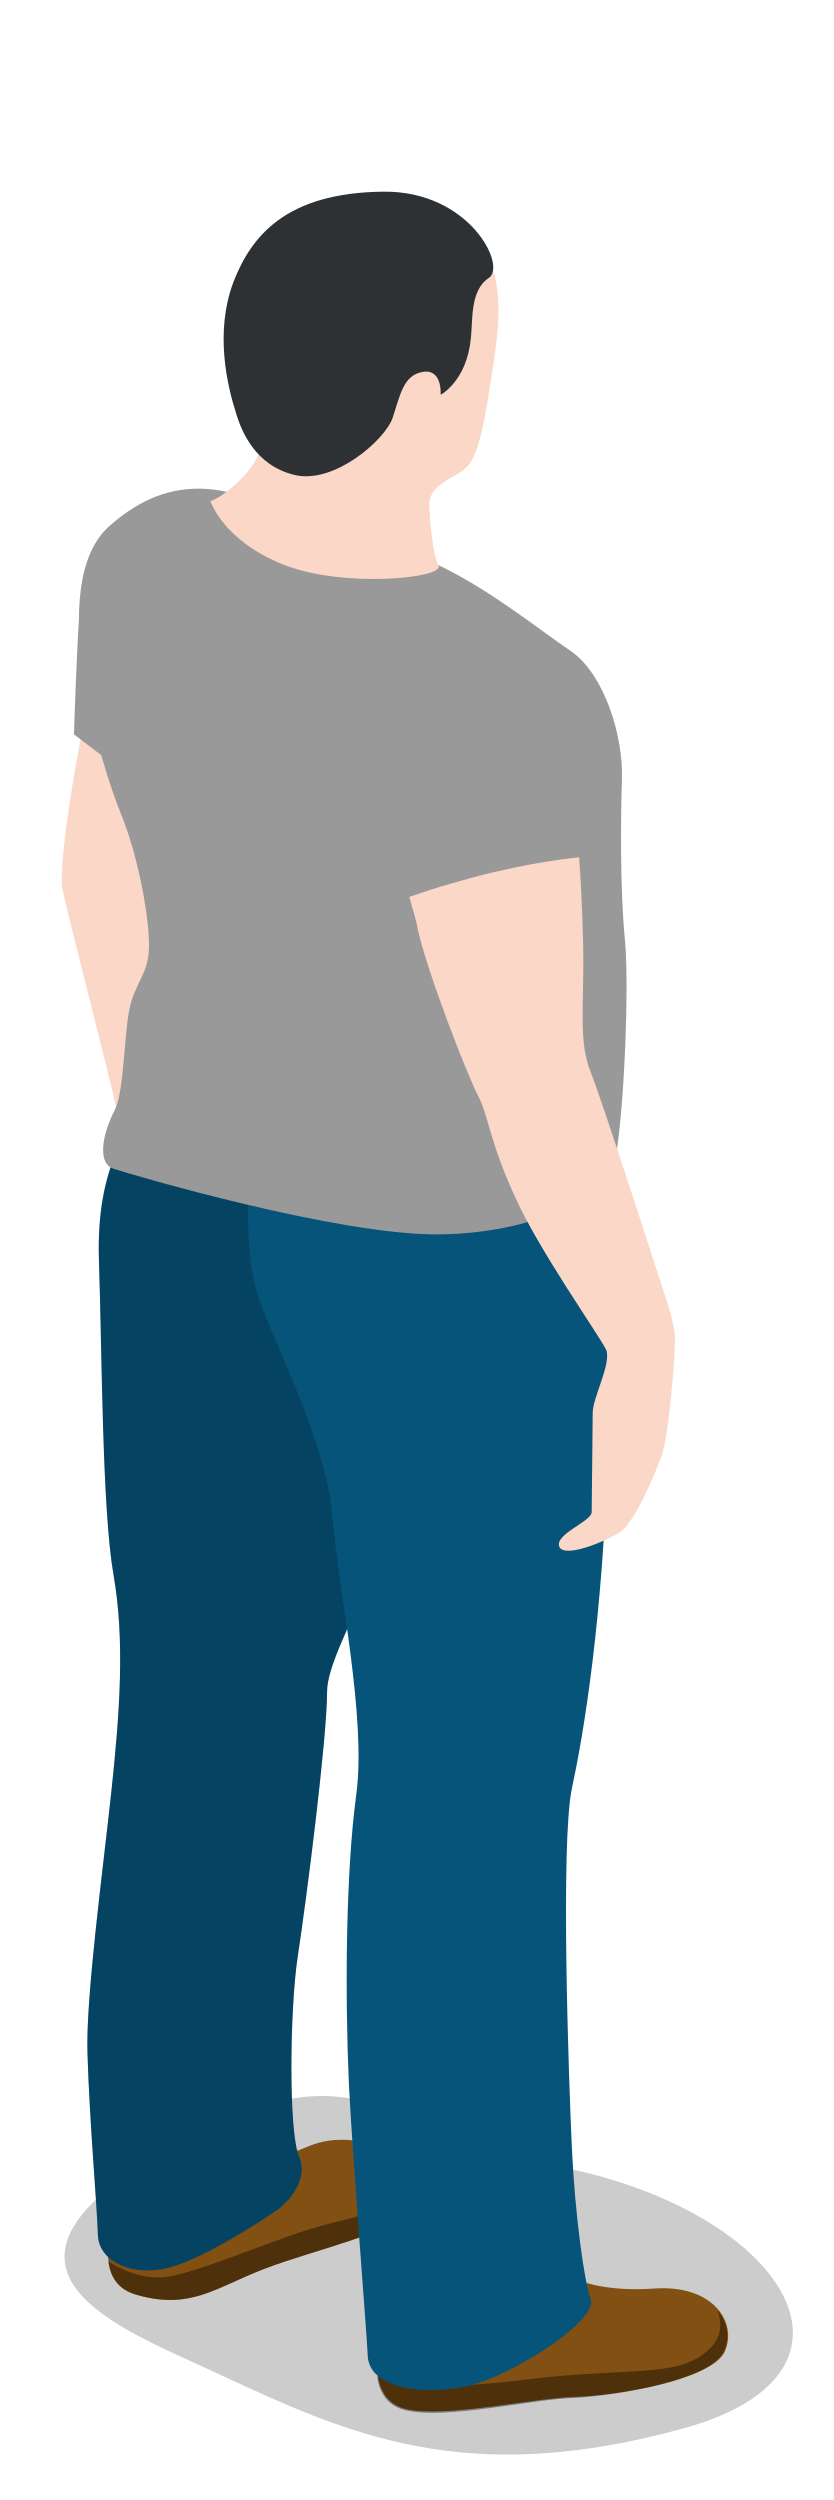
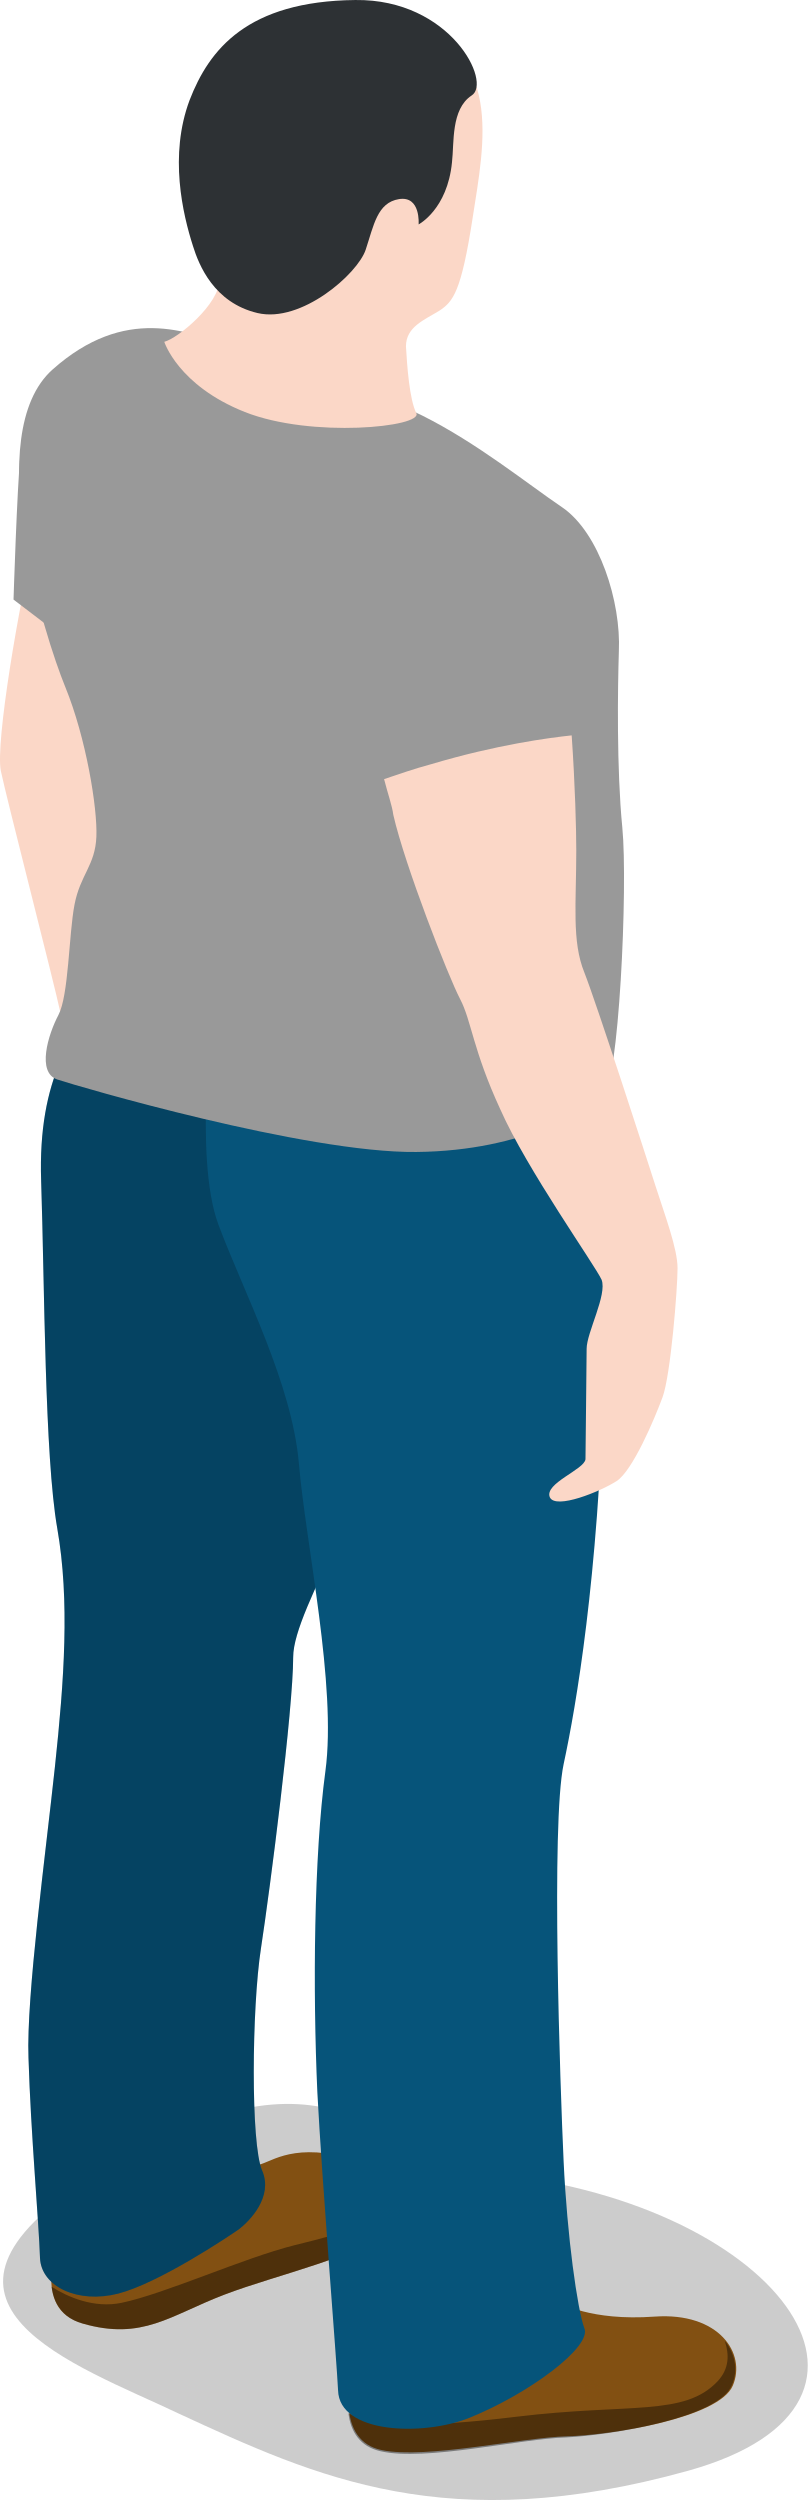
- <svg xmlns="http://www.w3.org/2000/svg" enable-background="new 0 0 80 240" viewBox="0 0 80 240">
-   <path d="m65.7 233.1c21.2-5.9 7.4-23.7-17.8-25.9-8.7-.8-12.5-13.3-34 .4-17.3 11-1.3 16.3 7.5 20.5 12.1 5.6 23.4 10.8 44.3 5z" opacity=".2" />
-   <path d="m9 65c-1.4 5.7-3.5 18-3 20.4s4.6 18.3 5.2 21.1c.5 2.8.5 6.4.5 6.4l10-9.1-5.2-29.3z" fill="#fbd7c7" />
-   <path d="m11.5 211.3c-.6 2-2.9 7.7 1.6 9 5.2 1.5 7.6-.7 12.3-2.5s11.9-3.3 14.8-5.9c2.2-2-1.8-5.9-6-6.4s-5.3 1.4-6.5 1c-1.2-.3-1.9-1.2-1.9-1.2s-1.3 4.9-5.9 5.8c-4.6 1-8.4.2-8.4.2z" fill="#825012" />
-   <path d="m15.1 104.6c-2.8 3.4-5.9 7.4-5.6 16.4.3 9.1.3 23.9 1.4 30.2s.6 13.2-.2 20.7-2.5 20-2.3 25.3c.2 6.6.9 14.3 1 17.4.1 2.5 3.3 4 6.8 3.1s9.5-4.9 10.5-5.6c.9-.7 3-2.8 2-5.1s-.9-14.1-.1-19.3 2.8-20.8 2.8-25.3c0-4.4 7.8-15.2 8.1-24.2s.3-32.2.3-32.2z" fill="#06547a" />
-   <path d="m15.1 104.6c-2.8 3.4-5.9 7.4-5.6 16.4.3 9.1.3 23.9 1.4 30.2s.6 13.2-.2 20.7-2.5 20-2.3 25.3c.2 6.6.9 14.3 1 17.4.1 2.5 3.3 4 6.8 3.1s9.5-4.9 10.5-5.6c.9-.7 3-2.8 2-5.1s-.9-14.1-.1-19.3 2.8-20.8 2.8-25.3c0-4.4 7.8-15.2 8.1-24.2s.3-32.2.3-32.2z" opacity=".2" />
-   <path d="m31.5 213.5c-4.4 1.1-11.2 4.2-15 5-2.4.5-4.7-.5-6.1-1.4.2 1.4.9 2.7 2.7 3.2 5.2 1.5 7.6-.7 12.3-2.5s11.9-3.3 14.8-5.9c1.3-1.2.5-3-1.3-4.4.2.3.4.7.6 1.2 1.2 2.6-3.6 3.7-8 4.8z" opacity=".4" />
-   <path d="m37.1 222.6c-1.1 2.7-1.9 7.9 2 8.7s12.2-1.1 16.1-1.2 13.2-1.6 14.4-4.4-1.2-6.4-6.8-6-8.2-1.2-8.2-1.2-4.5 4.1-8.7 4.7-8.8-.6-8.8-.6z" fill="#825012" />
-   <path d="m69.5 225.7c.6-1.3.3-2.8-.6-3.9.4 1.2.4 2.4-.6 3.5-2.9 3.1-7.6 1.9-17.5 3.1-8.2 1-12.1.8-14.6-.3.2 1.6 1 2.9 2.8 3.3 3.9.9 12.2-1.1 16.1-1.2 3.9-.2 13.2-1.7 14.4-4.5z" opacity=".4" />
-   <path d="m24.5 105.5s-1.8 13.4.4 19.3 6.4 13.8 7 20.8 3.3 19.3 2.3 26.7-1.1 19-.7 27.9c.4 7.7 1.7 23.6 1.8 25.9.1 3.8 7.4 4 11.4 2.4 5.2-2.1 10.7-6.2 10-7.8-.6-1.6-1.5-8-1.8-14.5s-1.1-29.3 0-34.5c1.1-5.1 3-16.2 3.5-33.3.4-16.3.9-23.6.5-26.7s-34.4-6.2-34.4-6.2z" fill="#06547a" />
-   <path d="m26 48.5c-3.8-1.3-9.2-3.6-15.5 2s-.7 23.2 1.1 27.6 2.8 10.5 2.7 13-1.4 3.3-1.9 5.9-.5 7.9-1.4 9.6-1.9 5-.1 5.6 21.6 6.4 31.2 6.3 14.8-3.8 16.2-4.8c1.4-.9 2.2-18.3 1.7-23.4s-.4-12.1-.3-15.3c.2-4.3-1.7-10.3-4.9-12.5-3.1-2.1-7.4-5.6-12.2-8s-16.6-6-16.6-6z" fill="#999" />
-   <path d="m20.2 48.1c1.2-.3 4.8-3.3 4.8-5.4s-4-9.4-2.4-14.1 9.2-11.4 18.2-8.6 7.2 10.8 6.2 17.3-1.7 7.3-2.9 8.1c-1.3.8-2.9 1.4-2.9 3.1.1 1.7.3 4.6.9 5.8s-9.1 2.2-14.9-.1-7-6.1-7-6.1z" fill="#fbd7c7" />
-   <path d="m22.7 39.8c.5 1.6 1.8 4.9 5.6 5.8s8.7-3.4 9.4-5.5 1-4.1 2.9-4.4 1.7 2.2 1.7 2.2 2.5-1.3 2.9-5.4c.2-1.7-.1-4.6 1.7-5.8 1.8-1.1-1.8-8.4-10.1-8.3-9.4.1-12.7 4.3-14.4 8.7-1.8 4.8-.6 9.9.3 12.7z" fill="#2d3134" />
-   <path d="m62.9 121.5c-.8-2.5-5.1-15.8-6.2-18.6-1.1-2.7-.7-6-.7-10.6 0-1.8-.1-5.7-.4-10-1.9.2-6.5.8-12.2 2.5-1.5.4-2.9.9-4.1 1.3.3 1.2.7 2.3.8 3.1 1 4.4 4.8 14.1 5.8 16s1.1 4.4 3.5 9.6c2.3 5.2 8.2 13.5 8.8 14.8.5 1.3-1.3 4.6-1.3 6s-.1 8.7-.1 9.6c-.1.9-3.6 2.1-3.1 3.3.5 1.1 4.4-.5 5.8-1.4s3.3-5.4 4-7.3 1.3-9.4 1.3-11.2c0-1.7-1.1-4.6-1.9-7.1z" fill="#fbd7c7" />
-   <path d="m7.7 57.9c-.3 3-.6 12.6-.6 12.6l5.9 4.5z" fill="#999" />
+ <svg xmlns="http://www.w3.org/2000/svg" enable-background="new 0 0 80 240" viewBox="0 0 6.961 21.543" version="1.1" id="svg30" width="6.961" height="21.543">
+   <defs id="defs34" />
+   <g id="g52" transform="matrix(0.09916846,0,0,0.09916846,-0.5875378,-1.824599)">
+     <path id="path2" d="m 65.7,233.1 c 21.2,-5.9 7.4,-23.7 -17.8,-25.9 -8.7,-0.8 -12.5,-13.3 -34,0.4 -17.3,11 -1.3,16.3 7.5,20.5 12.1,5.6 23.4,10.8 44.3,5 z" style="opacity:0.2" />
+     <path id="path4" d="m 9,65 c -1.4,5.7 -3.5,18 -3,20.4 0.5,2.4 4.6,18.3 5.2,21.1 0.5,2.8 0.5,6.4 0.5,6.4 l 10,-9.1 -5.2,-29.3 z" style="fill:#fbd7c7" />
+     <path id="path6" d="m 11.5,211.3 c -0.6,2 -2.9,7.7 1.6,9 5.2,1.5 7.6,-0.7 12.3,-2.5 4.7,-1.8 11.9,-3.3 14.8,-5.9 2.2,-2 -1.8,-5.9 -6,-6.4 -4.2,-0.5 -5.3,1.4 -6.5,1 -1.2,-0.3 -1.9,-1.2 -1.9,-1.2 0,0 -1.3,4.9 -5.9,5.8 -4.6,1 -8.4,0.2 -8.4,0.2 z" style="fill:#825012" />
+     <path id="path8" d="M 15.1,104.6 C 12.3,108 9.2,112 9.5,121 c 0.3,9.1 0.3,23.9 1.4,30.2 1.1,6.3 0.6,13.2 -0.2,20.7 -0.8,7.5 -2.5,20 -2.3,25.3 0.2,6.6 0.9,14.3 1,17.4 0.1,2.5 3.3,4 6.8,3.1 3.5,-0.9 9.5,-4.9 10.5,-5.6 0.9,-0.7 3,-2.8 2,-5.1 -1,-2.3 -0.9,-14.1 -0.1,-19.3 0.8,-5.2 2.8,-20.8 2.8,-25.3 0,-4.4 7.8,-15.2 8.1,-24.2 0.3,-9 0.3,-32.2 0.3,-32.2 z" style="fill:#06547a" />
+     <path id="path10" d="M 15.1,104.6 C 12.3,108 9.2,112 9.5,121 c 0.3,9.1 0.3,23.9 1.4,30.2 1.1,6.3 0.6,13.2 -0.2,20.7 -0.8,7.5 -2.5,20 -2.3,25.3 0.2,6.6 0.9,14.3 1,17.4 0.1,2.5 3.3,4 6.8,3.1 3.5,-0.9 9.5,-4.9 10.5,-5.6 0.9,-0.7 3,-2.8 2,-5.1 -1,-2.3 -0.9,-14.1 -0.1,-19.3 0.8,-5.2 2.8,-20.8 2.8,-25.3 0,-4.4 7.8,-15.2 8.1,-24.2 0.3,-9 0.3,-32.2 0.3,-32.2 z" style="opacity:0.2" />
+     <path id="path12" d="m 31.5,213.5 c -4.4,1.1 -11.2,4.2 -15,5 -2.4,0.5 -4.7,-0.5 -6.1,-1.4 0.2,1.4 0.9,2.7 2.7,3.2 5.2,1.5 7.6,-0.7 12.3,-2.5 4.7,-1.8 11.9,-3.3 14.8,-5.9 1.3,-1.2 0.5,-3 -1.3,-4.4 0.2,0.3 0.4,0.7 0.6,1.2 1.2,2.6 -3.6,3.7 -8,4.8 z" style="opacity:0.4" />
+     <path id="path14" d="m 37.1,222.6 c -1.1,2.7 -1.9,7.9 2,8.7 3.9,0.8 12.2,-1.1 16.1,-1.2 3.9,-0.1 13.2,-1.6 14.4,-4.4 1.2,-2.8 -1.2,-6.4 -6.8,-6 -5.6,0.4 -8.2,-1.2 -8.2,-1.2 0,0 -4.5,4.1 -8.7,4.7 -4.2,0.6 -8.8,-0.6 -8.8,-0.6 z" style="fill:#825012" />
+     <path id="path16" d="m 69.5,225.7 c 0.6,-1.3 0.3,-2.8 -0.6,-3.9 0.4,1.2 0.4,2.4 -0.6,3.5 -2.9,3.1 -7.6,1.9 -17.5,3.1 -8.2,1 -12.1,0.8 -14.6,-0.3 0.2,1.6 1,2.9 2.8,3.3 3.9,0.9 12.2,-1.1 16.1,-1.2 3.9,-0.2 13.2,-1.7 14.4,-4.5 z" style="opacity:0.4" />
+     <path id="path18" d="m 24.5,105.5 c 0,0 -1.8,13.4 0.4,19.3 2.2,5.9 6.4,13.8 7,20.8 0.6,7 3.3,19.3 2.3,26.7 -1,7.4 -1.1,19 -0.7,27.9 0.4,7.7 1.7,23.6 1.8,25.9 0.1,3.8 7.4,4 11.4,2.4 5.2,-2.1 10.7,-6.2 10,-7.8 -0.6,-1.6 -1.5,-8 -1.8,-14.5 -0.3,-6.5 -1.1,-29.3 0,-34.5 1.1,-5.1 3,-16.2 3.5,-33.3 0.4,-16.3 0.9,-23.6 0.5,-26.7 -0.4,-3.1 -34.4,-6.2 -34.4,-6.2 z" style="fill:#06547a" />
+     <path id="path20" d="m 26,48.5 c -3.8,-1.3 -9.2,-3.6 -15.5,2 -6.3,5.6 -0.7,23.2 1.1,27.6 1.8,4.4 2.8,10.5 2.7,13 -0.1,2.5 -1.4,3.3 -1.9,5.9 -0.5,2.6 -0.5,7.9 -1.4,9.6 -0.9,1.7 -1.9,5 -0.1,5.6 1.8,0.6 21.6,6.4 31.2,6.3 9.6,-0.1 14.8,-3.8 16.2,-4.8 C 59.7,112.8 60.5,95.4 60,90.3 59.5,85.2 59.6,78.2 59.7,75 59.9,70.7 58,64.7 54.8,62.5 51.7,60.4 47.4,56.9 42.6,54.5 37.8,52.1 26,48.5 26,48.5 Z" style="fill:#999999" />
+     <path id="path22" d="m 20.2,48.1 c 1.2,-0.3 4.8,-3.3 4.8,-5.4 0,-2.1 -4,-9.4 -2.4,-14.1 1.6,-4.7 9.2,-11.4 18.2,-8.6 9,2.8 7.2,10.8 6.2,17.3 -1,6.5 -1.7,7.3 -2.9,8.1 -1.3,0.8 -2.9,1.4 -2.9,3.1 0.1,1.7 0.3,4.6 0.9,5.8 0.6,1.2 -9.1,2.2 -14.9,-0.1 -5.8,-2.3 -7,-6.1 -7,-6.1 z" style="fill:#fbd7c7" />
+     <path id="path24" d="m 22.7,39.8 c 0.5,1.6 1.8,4.9 5.6,5.8 3.8,0.9 8.7,-3.4 9.4,-5.5 0.7,-2.1 1,-4.1 2.9,-4.4 1.9,-0.3 1.7,2.2 1.7,2.2 0,0 2.5,-1.3 2.9,-5.4 0.2,-1.7 -0.1,-4.6 1.7,-5.8 1.8,-1.1 -1.8,-8.4 -10.1,-8.3 -9.4,0.1 -12.7,4.3 -14.4,8.7 -1.8,4.8 -0.6,9.9 0.3,12.7 z" style="fill:#2d3134" />
+     <path id="path26" d="M 62.9,121.5 C 62.1,119 57.8,105.7 56.7,102.9 55.6,100.2 56,96.9 56,92.3 c 0,-1.8 -0.1,-5.7 -0.4,-10 -1.9,0.2 -6.5,0.8 -12.2,2.5 -1.5,0.4 -2.9,0.9 -4.1,1.3 0.3,1.2 0.7,2.3 0.8,3.1 1,4.4 4.8,14.1 5.8,16 1,1.9 1.1,4.4 3.5,9.6 2.3,5.2 8.2,13.5 8.8,14.8 0.5,1.3 -1.3,4.6 -1.3,6 0,1.4 -0.1,8.7 -0.1,9.6 -0.1,0.9 -3.6,2.1 -3.1,3.3 0.5,1.1 4.4,-0.5 5.8,-1.4 1.4,-0.9 3.3,-5.4 4,-7.3 0.7,-1.9 1.3,-9.4 1.3,-11.2 0,-1.7 -1.1,-4.6 -1.9,-7.1 z" style="fill:#fbd7c7" />
+     <path id="path28" d="M 7.7,57.9 C 7.4,60.9 7.1,70.5 7.1,70.5 L 13,75 Z" style="fill:#999999" />
+   </g>
</svg>
